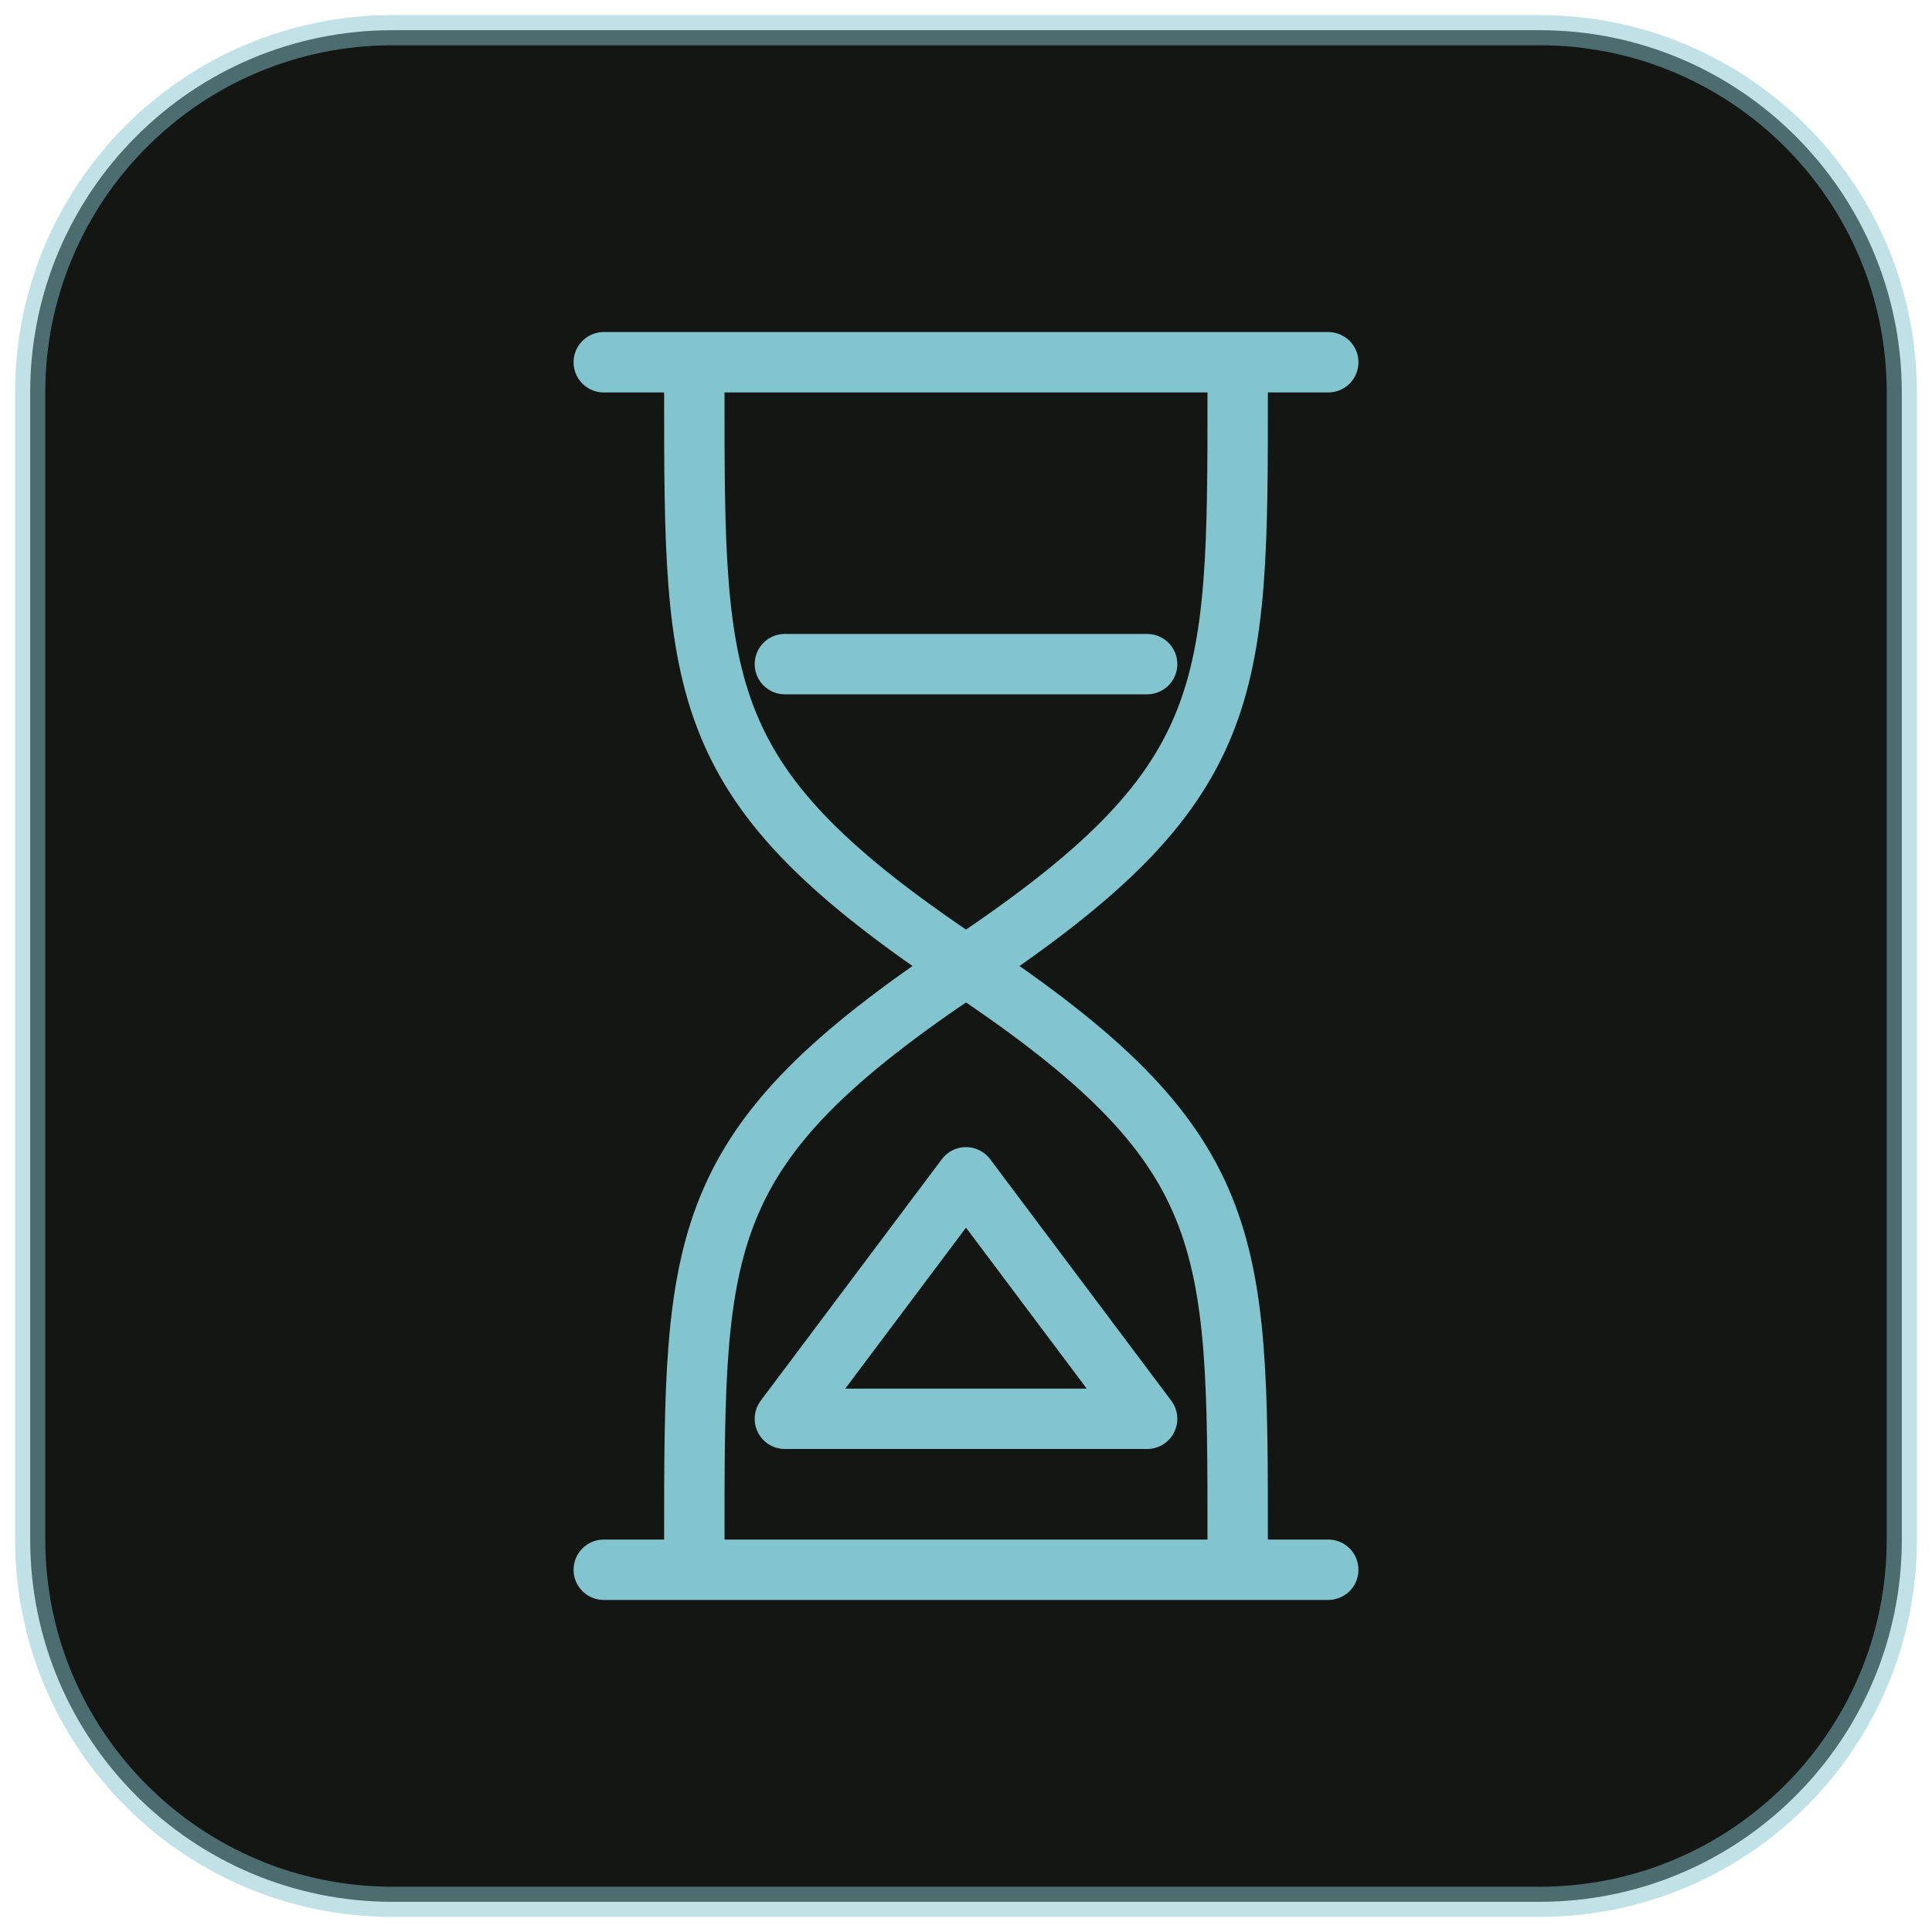
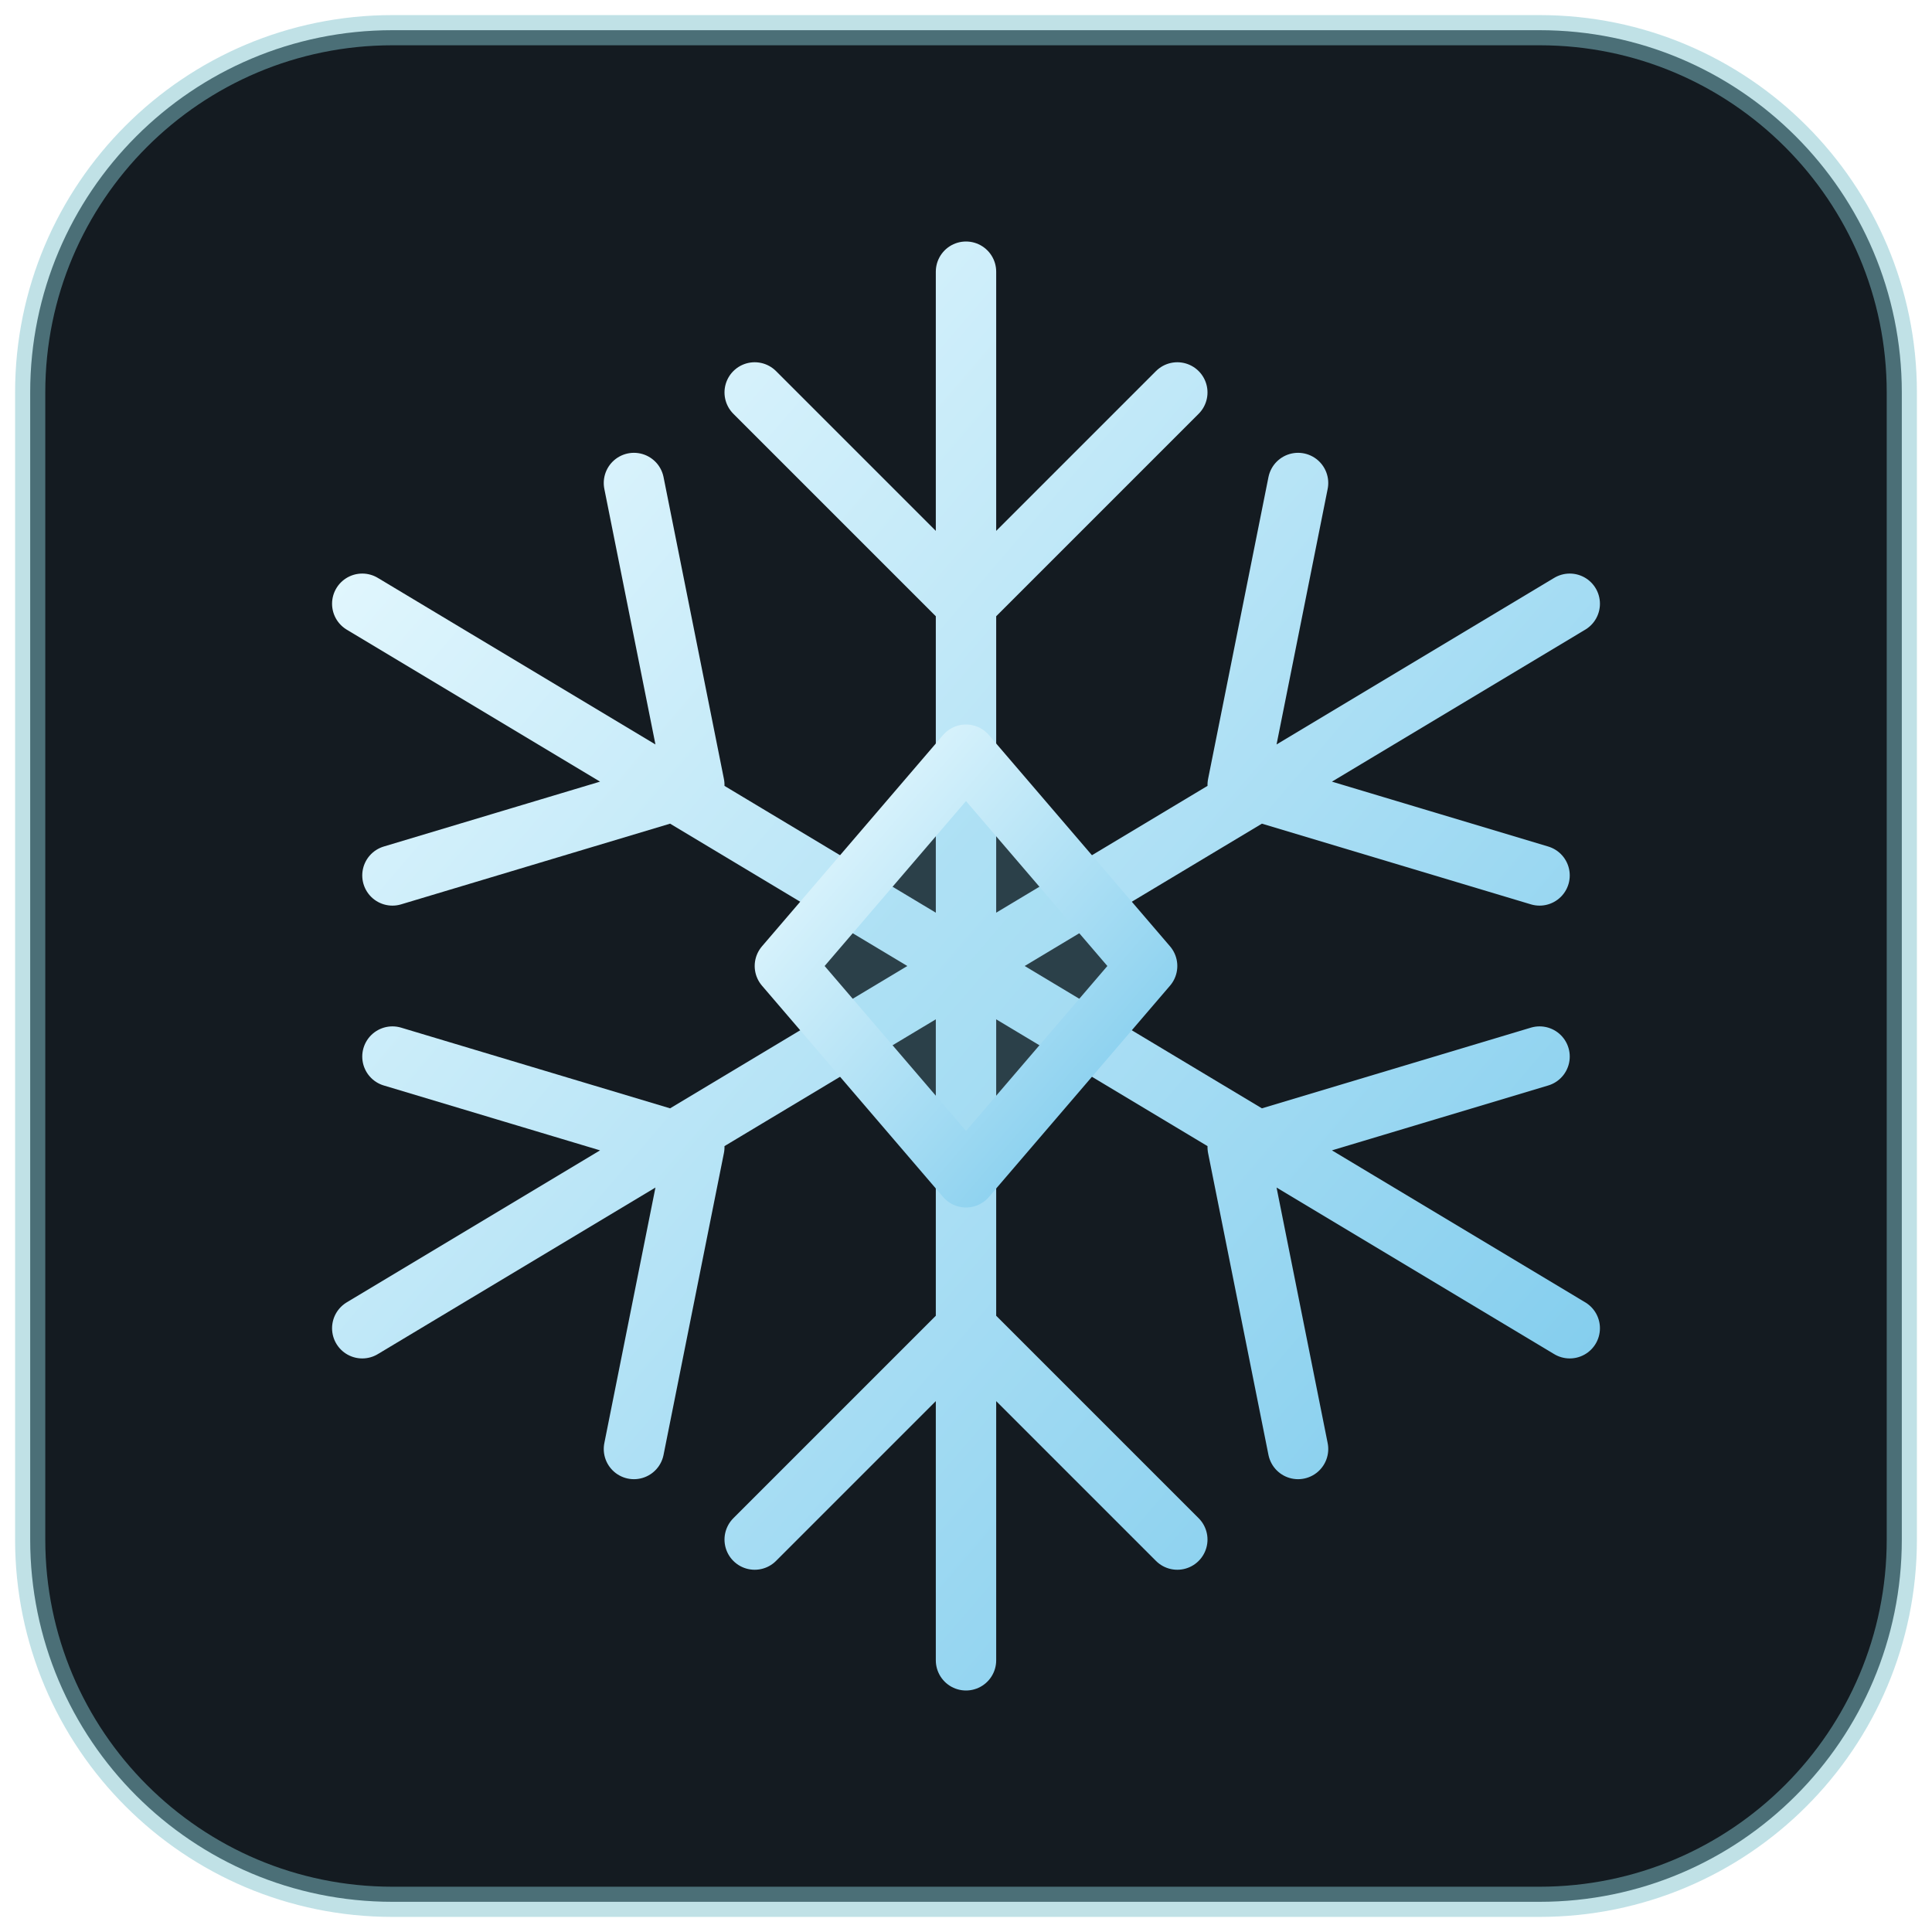
<svg xmlns="http://www.w3.org/2000/svg" viewBox="0 0 64 64">
-   <rect x="1" y="1" width="62" height="62" rx="12" fill="#141613" stroke="#82c5cf" stroke-opacity=".5" />
-   <path d="M20 12h24M20 52h24M23 13c0 10 0 13 9 19-9 6-9 9-9 19m18-38c0 10 0 13-9 19 9 6 9 9 9 19M26 22h12M26 47l6-8 6 8Z" fill="none" stroke="#82c5cf" stroke-width="2" stroke-linejoin="round" stroke-linecap="round" />
+   <defs>
+     <linearGradient id="ice" x2="1" y2="1">
+       <stop stop-color="#ecfbff" />
+       <stop offset="1" stop-color="#79c9ec" />
+     </linearGradient>
+   </defs>
+   <rect x="1" y="1" width="62" height="62" rx="12" fill="#141b21" stroke="#82c5cf" stroke-opacity=".5" />
+   <g fill="none" stroke="url(#ice)" stroke-width="2" stroke-linecap="round" stroke-linejoin="round">
+     <path d="M32 9v46M12 20l40 24M12 44l40-24M25 13l7 7 7-7M25 51l7-7 7 7M13 29l10-3-2-10M43 48l-2-10 10-3M13 35l10 3-2 10M43 16l-2 10 10 3" />
+     <path d="m32 25 6 7-6 7-6-7Z" fill="#88d2ee33" />
+   </g>
</svg>
